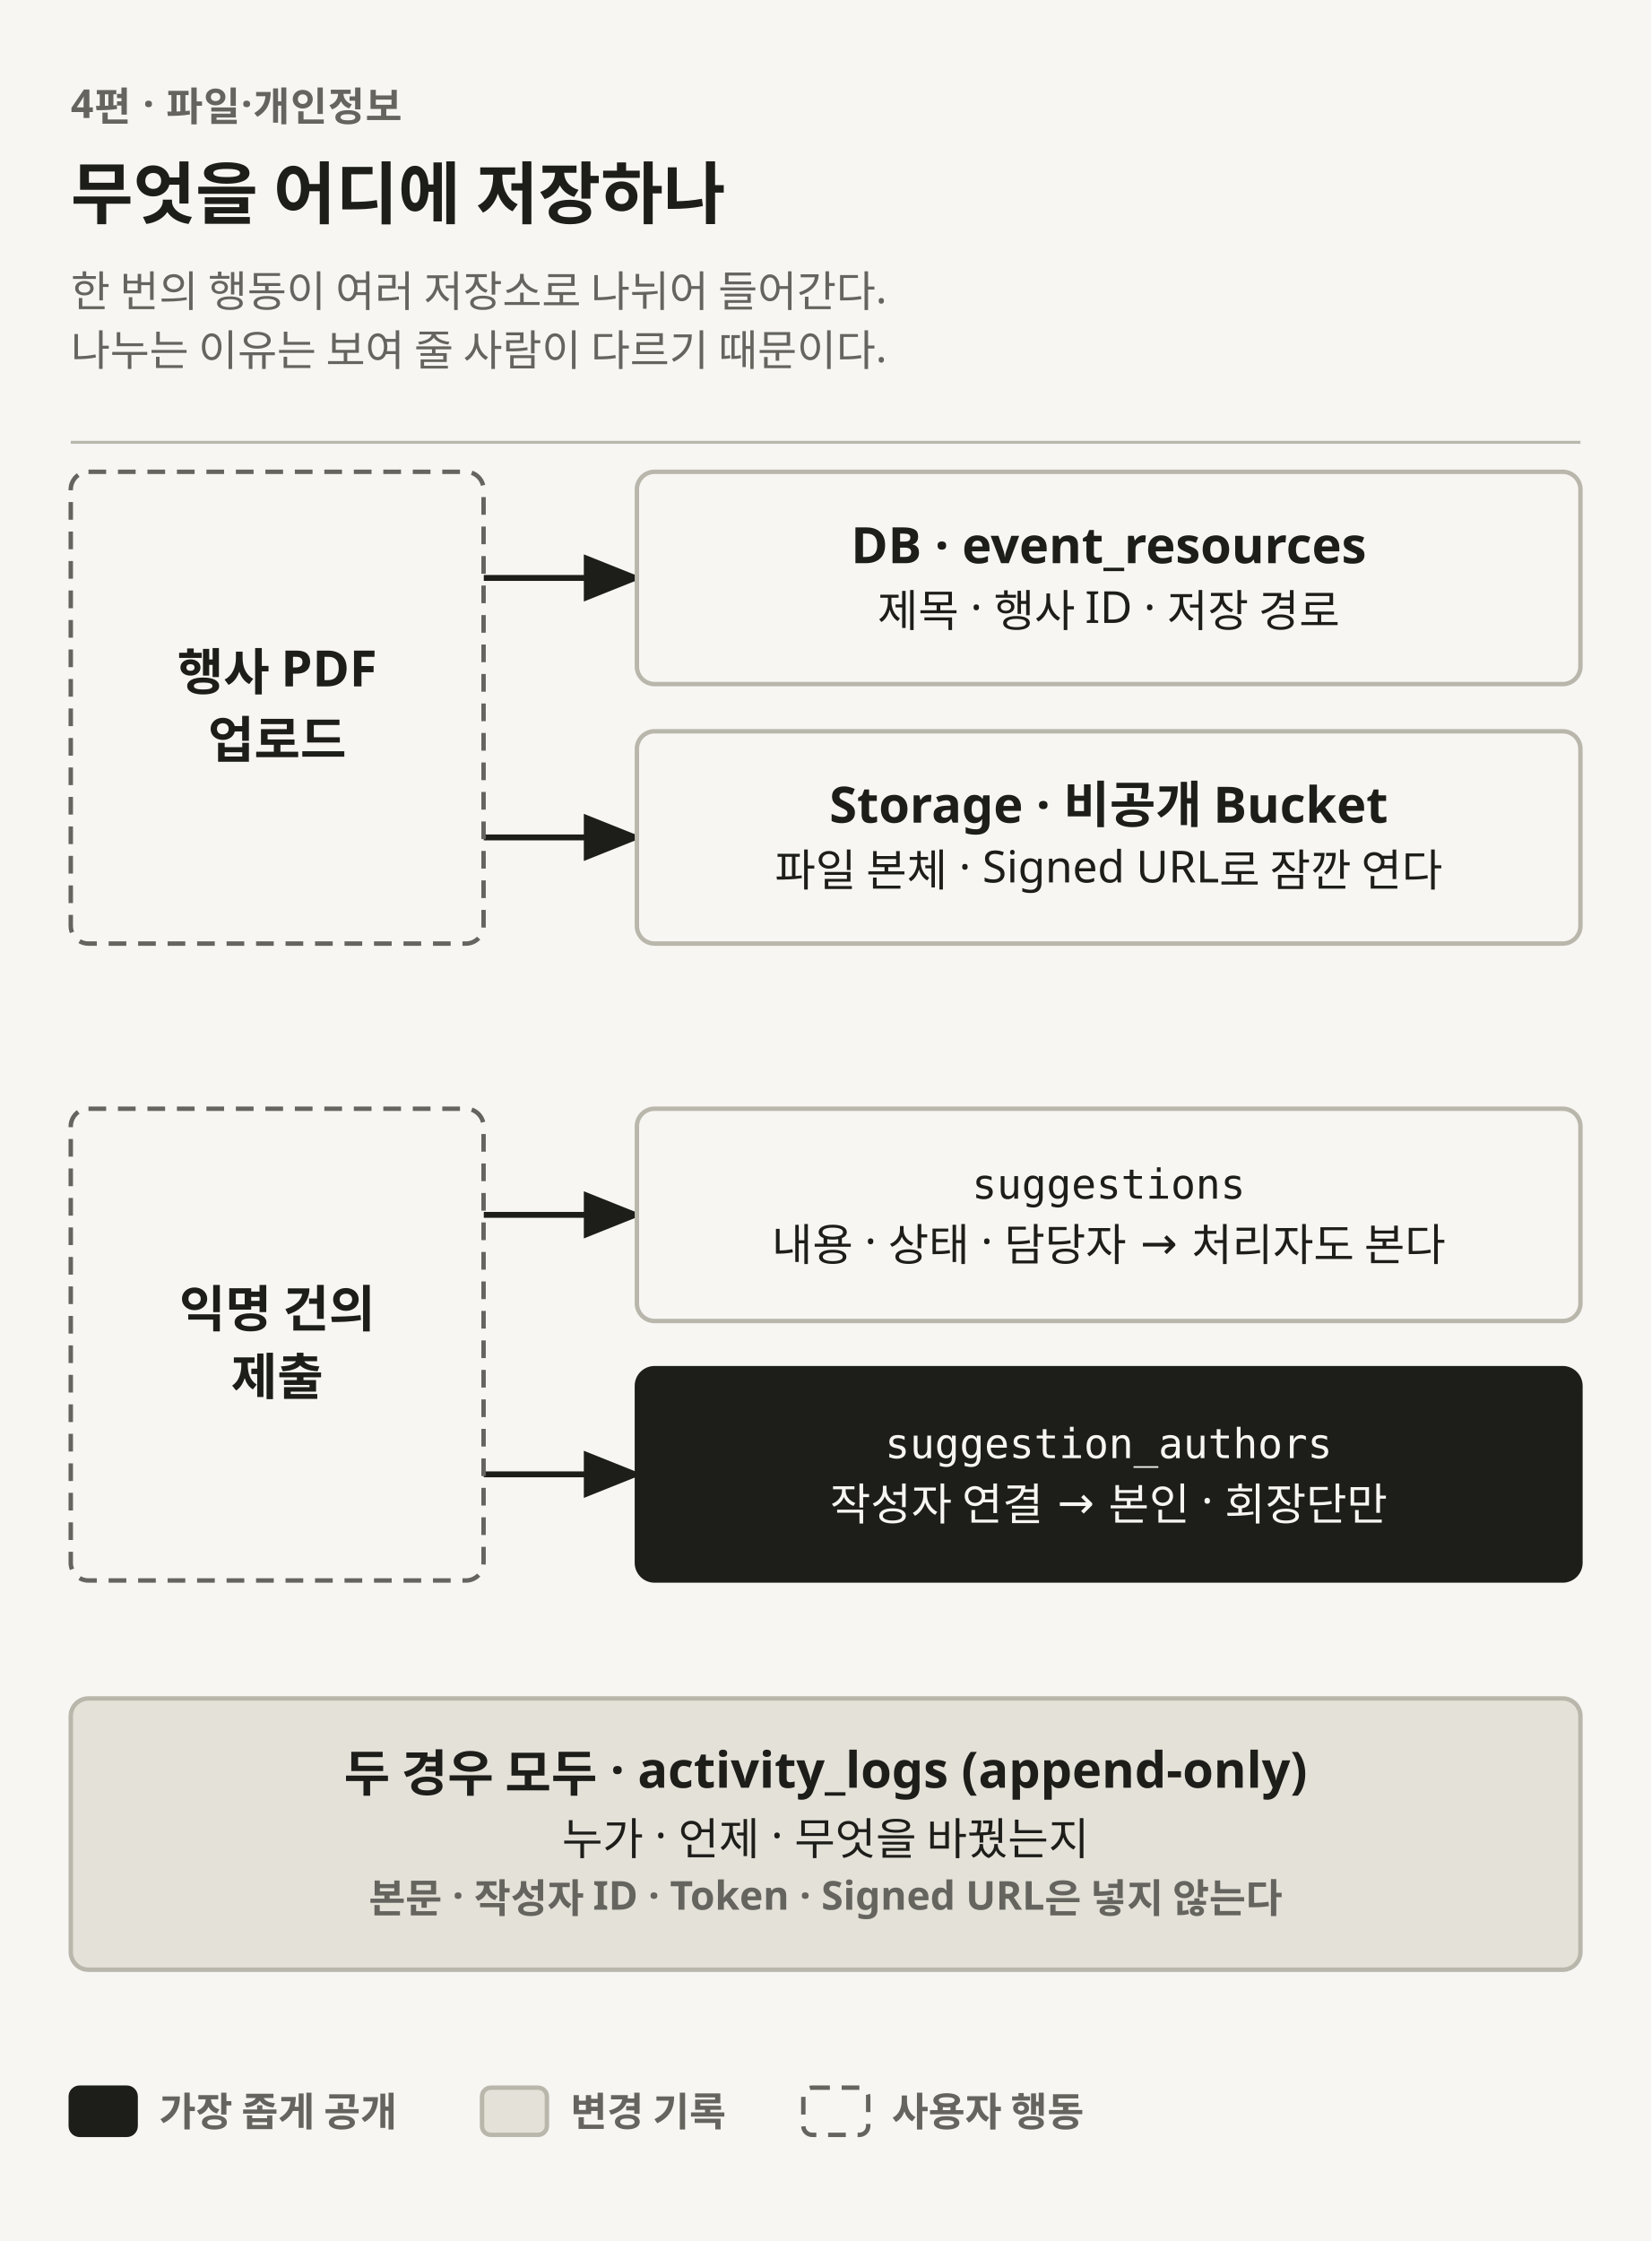
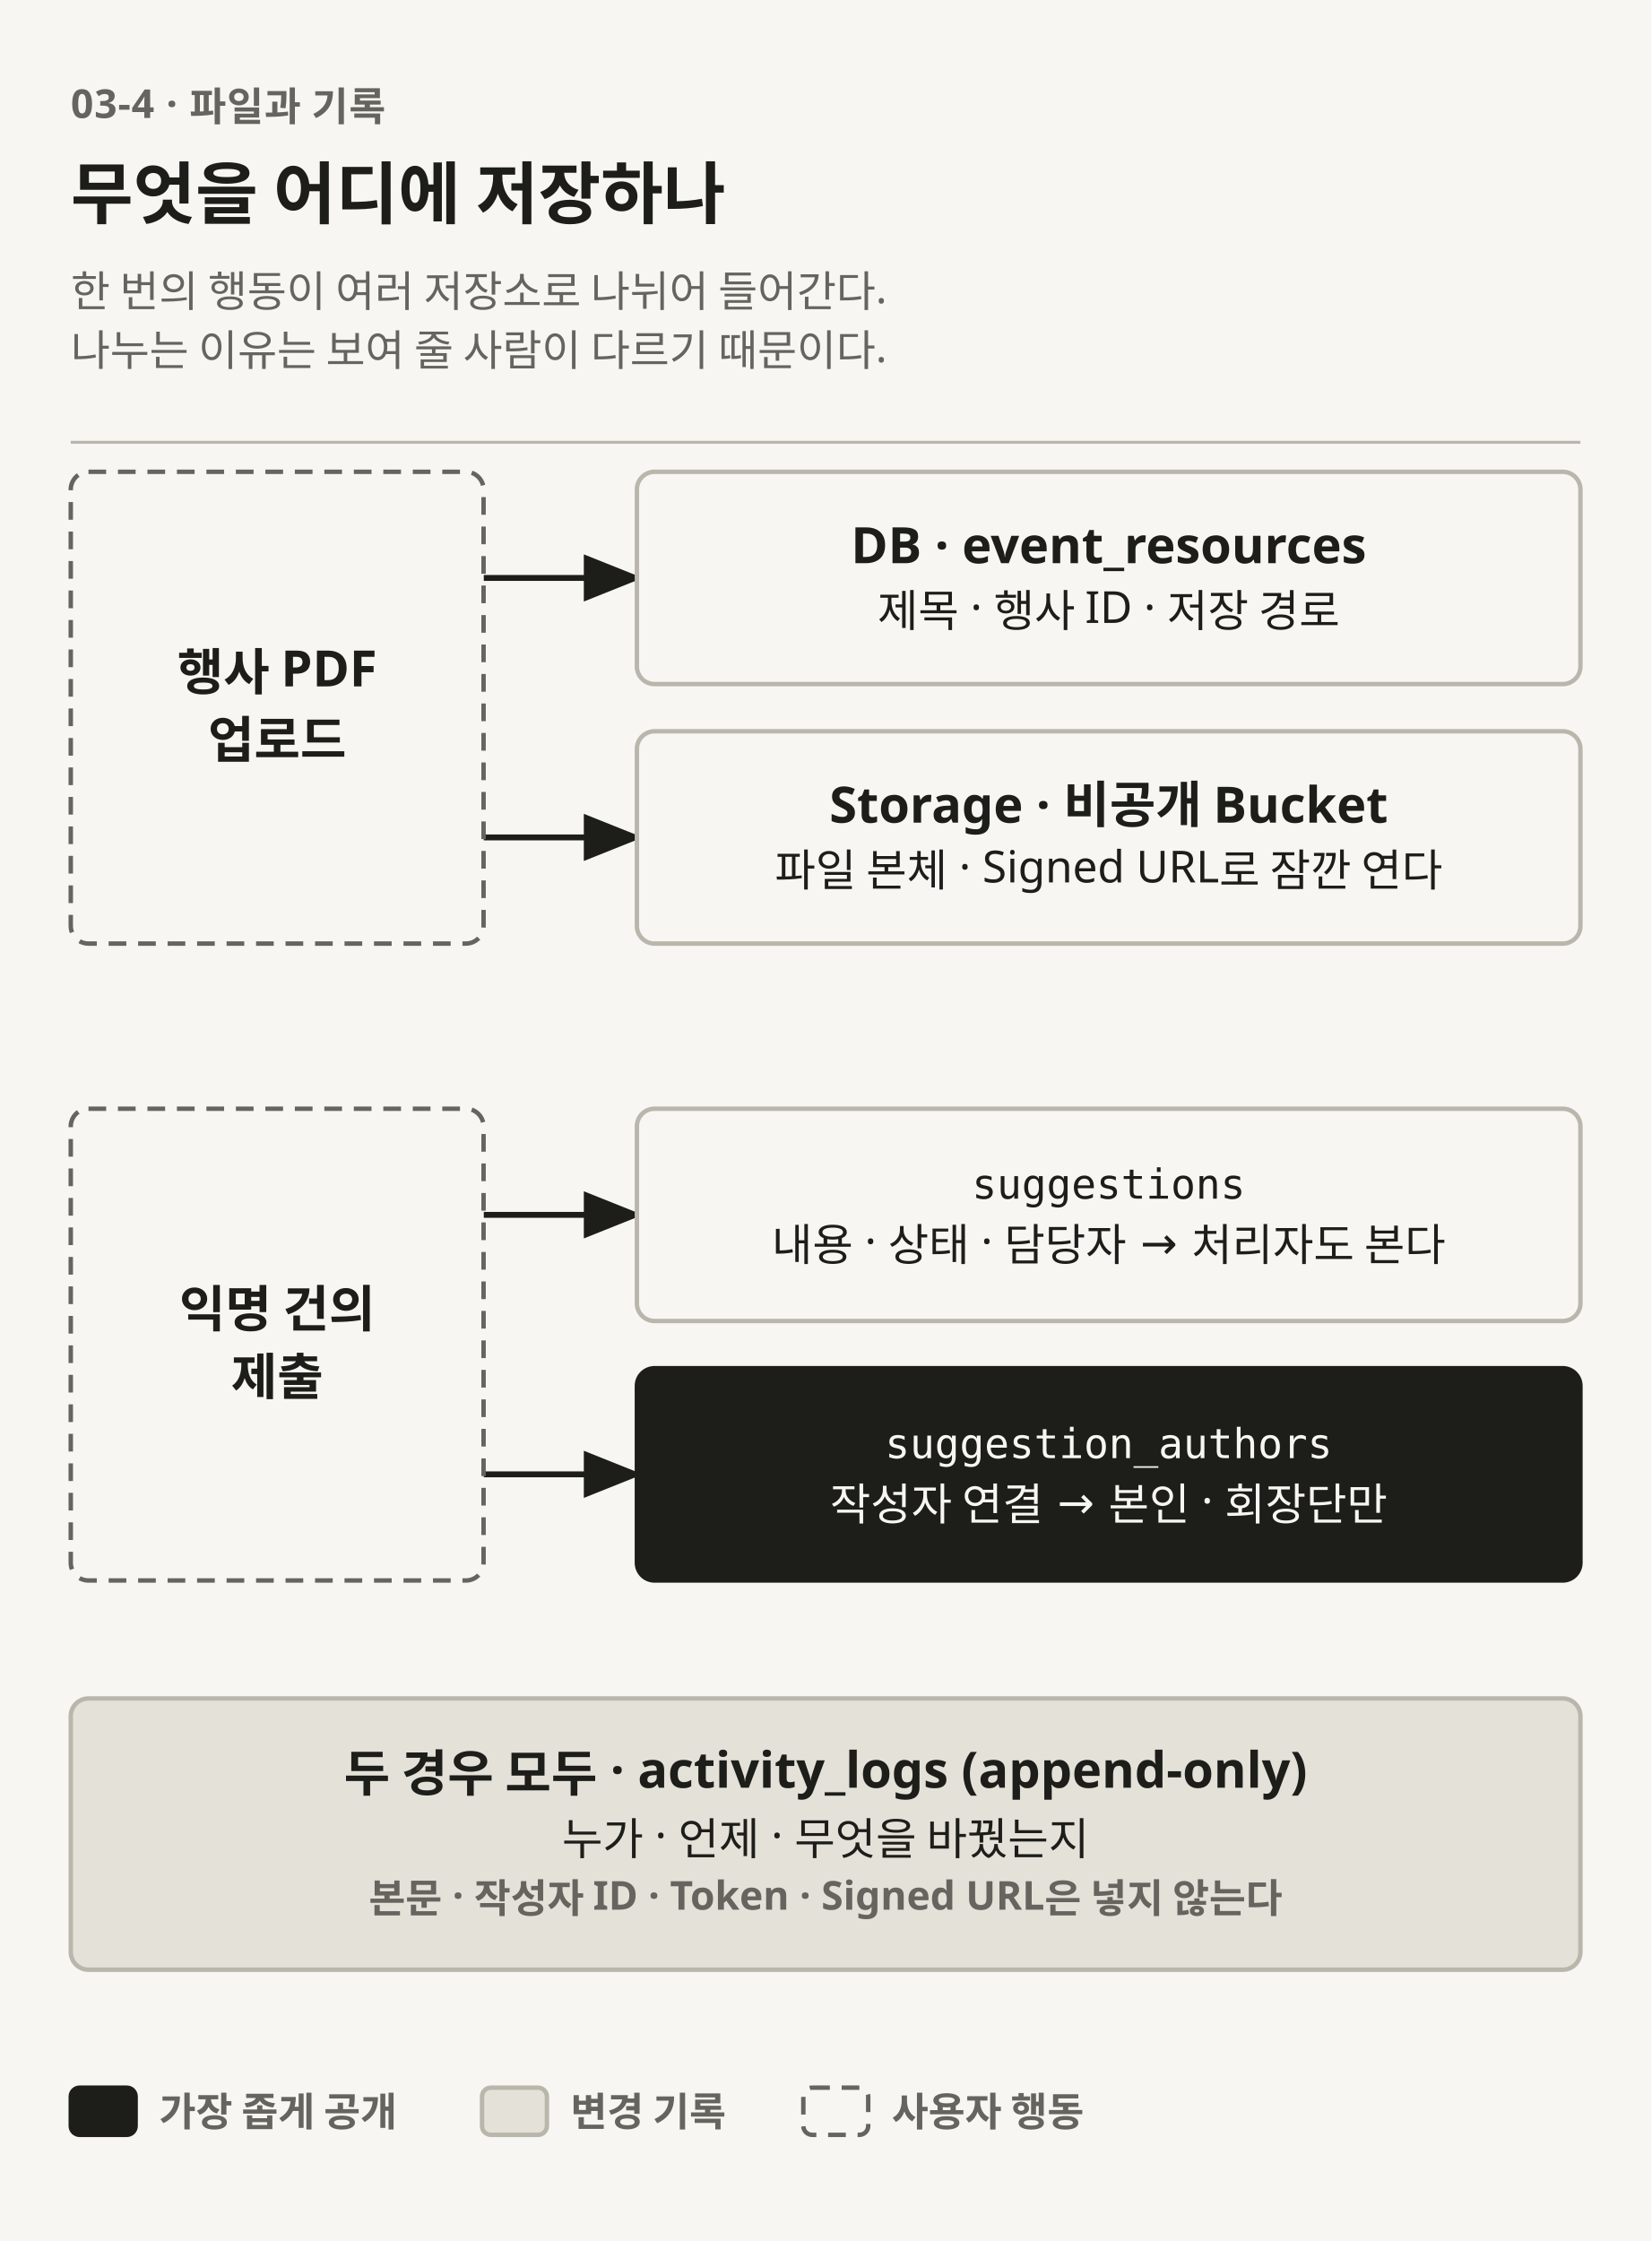
<svg xmlns="http://www.w3.org/2000/svg" viewBox="0 0 560 760" role="img" aria-labelledby="cpg-04c-data-placement-title cpg-04c-data-placement-desc">
  <defs>
    <marker id="cpg-04c-data-placement-a" markerWidth="10" markerHeight="8" refX="9" refY="4" orient="auto-start-reverse">
      <path d="M0,0 L10,4 L0,8 Z" fill="#1d1d1a" />
    </marker>
    <marker id="cpg-04c-data-placement-m" markerWidth="10" markerHeight="8" refX="9" refY="4" orient="auto-start-reverse">
      <path d="M0,0 L10,4 L0,8 Z" fill="#65645e" />
    </marker>
  </defs>
  <style>.bg{fill:#f7f6f2}.rule{stroke:#b9b6ac;stroke-width:1;fill:none}.node{fill:#f7f6f2;stroke:#b9b6ac;stroke-width:1.5}.zone{fill:#f0eee8;stroke:#b9b6ac;stroke-width:1.5}.deep{fill:#e4e1d8;stroke:#b9b6ac;stroke-width:1.5}.focal{fill:#1d1d1a;stroke:#1d1d1a;stroke-width:1.5}.outside{fill:#f7f6f2;stroke:#65645e;stroke-width:1.5;stroke-dasharray:6 4}.flow{stroke:#1d1d1a;stroke-width:2;fill:none;marker-end:url(#cpg-04c-data-placement-a)}.dash{stroke:#65645e;stroke-width:1.8;fill:none;stroke-dasharray:7 5;marker-end:url(#cpg-04c-data-placement-m)}.line{stroke:#1d1d1a;stroke-width:2;fill:none}.soft{stroke:#929087;stroke-width:1.4;fill:none}.boundary{stroke:#65645e;stroke-width:1.5;fill:none;stroke-dasharray:8 6}.mask{fill:#f7f6f2;stroke:none}.tag{font:600 13.5px 'Pretendard','Noto Sans KR','Apple SD Gothic Neo','Malgun Gothic',sans-serif;fill:#65645e;letter-spacing:.02em}.title{font:700 23px 'Pretendard','Noto Sans KR','Apple SD Gothic Neo','Malgun Gothic',sans-serif;fill:#1d1d1a}.subtitle{font:400 14.5px 'Pretendard','Noto Sans KR','Apple SD Gothic Neo','Malgun Gothic',sans-serif;fill:#65645e}.name{font:700 17px 'Pretendard','Noto Sans KR','Apple SD Gothic Neo','Malgun Gothic',sans-serif;fill:#1d1d1a}.body{font:400 15px 'Pretendard','Noto Sans KR','Apple SD Gothic Neo','Malgun Gothic',sans-serif;fill:#1d1d1a}.code{font:500 14px 'D2Coding','JetBrains Mono','Consolas',monospace;fill:#1d1d1a}.small{font:600 13.5px 'Pretendard','Noto Sans KR','Apple SD Gothic Neo','Malgun Gothic',sans-serif;fill:#65645e}.lab{font:700 13.5px 'Pretendard','Noto Sans KR','Apple SD Gothic Neo','Malgun Gothic',sans-serif;fill:#1d1d1a}.inv{fill:#f7f6f2}.big{font:800 22px 'Pretendard','Noto Sans KR','Apple SD Gothic Neo','Malgun Gothic',sans-serif;fill:#1d1d1a}</style>
  <rect class="bg" width="560" height="760" />
-   <text class="tag" x="24" y="40">4편 · 파일·개인정보</text>
+   <text class="tag" x="24" y="40">03-4 · 파일과 기록</text>
  <text class="title" x="24" y="74">무엇을 어디에 저장하나</text>
  <text class="subtitle" x="24" y="104">한 번의 행동이 여러 저장소로 나뉘어 들어간다.</text>
  <text class="subtitle" x="24" y="124">나누는 이유는 보여 줄 사람이 다르기 때문이다.</text>
  <line class="rule" x1="24" y1="150" x2="536" y2="150" />
  <path class="flow" d="M164 196 H216" />
  <path class="flow" d="M164 284 H216" />
  <path class="flow" d="M164 412 H216" />
  <path class="flow" d="M164 500 H216" />
  <rect class="outside" x="24" y="160" width="140" height="160" rx="6" />
  <text class="name" x="94" y="234.0" text-anchor="middle">행사 PDF</text>
  <text class="name" x="94" y="257.0" text-anchor="middle">업로드</text>
  <rect class="node" x="216" y="160" width="320" height="72" rx="6" />
  <text class="name" x="376" y="191.0" text-anchor="middle">DB · event_resources</text>
  <text class="body" x="376" y="212.5" text-anchor="middle">제목 · 행사 ID · 저장 경로</text>
  <rect class="node" x="216" y="248" width="320" height="72" rx="6" />
  <text class="name" x="376" y="279.0" text-anchor="middle">Storage · 비공개 Bucket</text>
  <text class="body" x="376" y="300.5" text-anchor="middle">파일 본체 · Signed URL로 잠깐 연다</text>
  <rect class="outside" x="24" y="376" width="140" height="160" rx="6" />
  <text class="name" x="94" y="450.0" text-anchor="middle">익명 건의</text>
  <text class="name" x="94" y="473.0" text-anchor="middle">제출</text>
  <rect class="node" x="216" y="376" width="320" height="72" rx="6" />
  <text class="code" x="376" y="406.5" text-anchor="middle">suggestions</text>
  <text class="body" x="376" y="427.5" text-anchor="middle">내용 · 상태 · 담당자 → 처리자도 본다</text>
  <rect class="focal" x="216" y="464" width="320" height="72" rx="6" />
  <text class="code inv" x="376" y="494.5" text-anchor="middle">suggestion_authors</text>
  <text class="body inv" x="376" y="515.5" text-anchor="middle">작성자 연결 → 본인 · 회장단만</text>
  <rect class="deep" x="24" y="576" width="512" height="92" rx="6" />
  <text class="name" x="280" y="607.5" text-anchor="middle">두 경우 모두 · activity_logs (append-only)</text>
  <text class="body" x="280" y="629.0" text-anchor="middle">누가 · 언제 · 무엇을 바꿨는지</text>
  <text class="small" x="280" y="648.6" text-anchor="middle">본문 · 작성자 ID · Token · Signed URL은 넣지 않는다</text>
  <rect class="focal" x="24" y="708" width="22" height="16" rx="3" />
  <text class="small" x="54" y="721">가장 좁게 공개</text>
  <rect class="deep" x="163.48" y="708" width="22" height="16" rx="3" />
  <text class="small" x="193.48" y="721">변경 기록</text>
  <rect class="outside" x="272.45" y="708" width="22" height="16" rx="3" />
  <text class="small" x="302.45" y="721">사용자 행동</text>
</svg>
